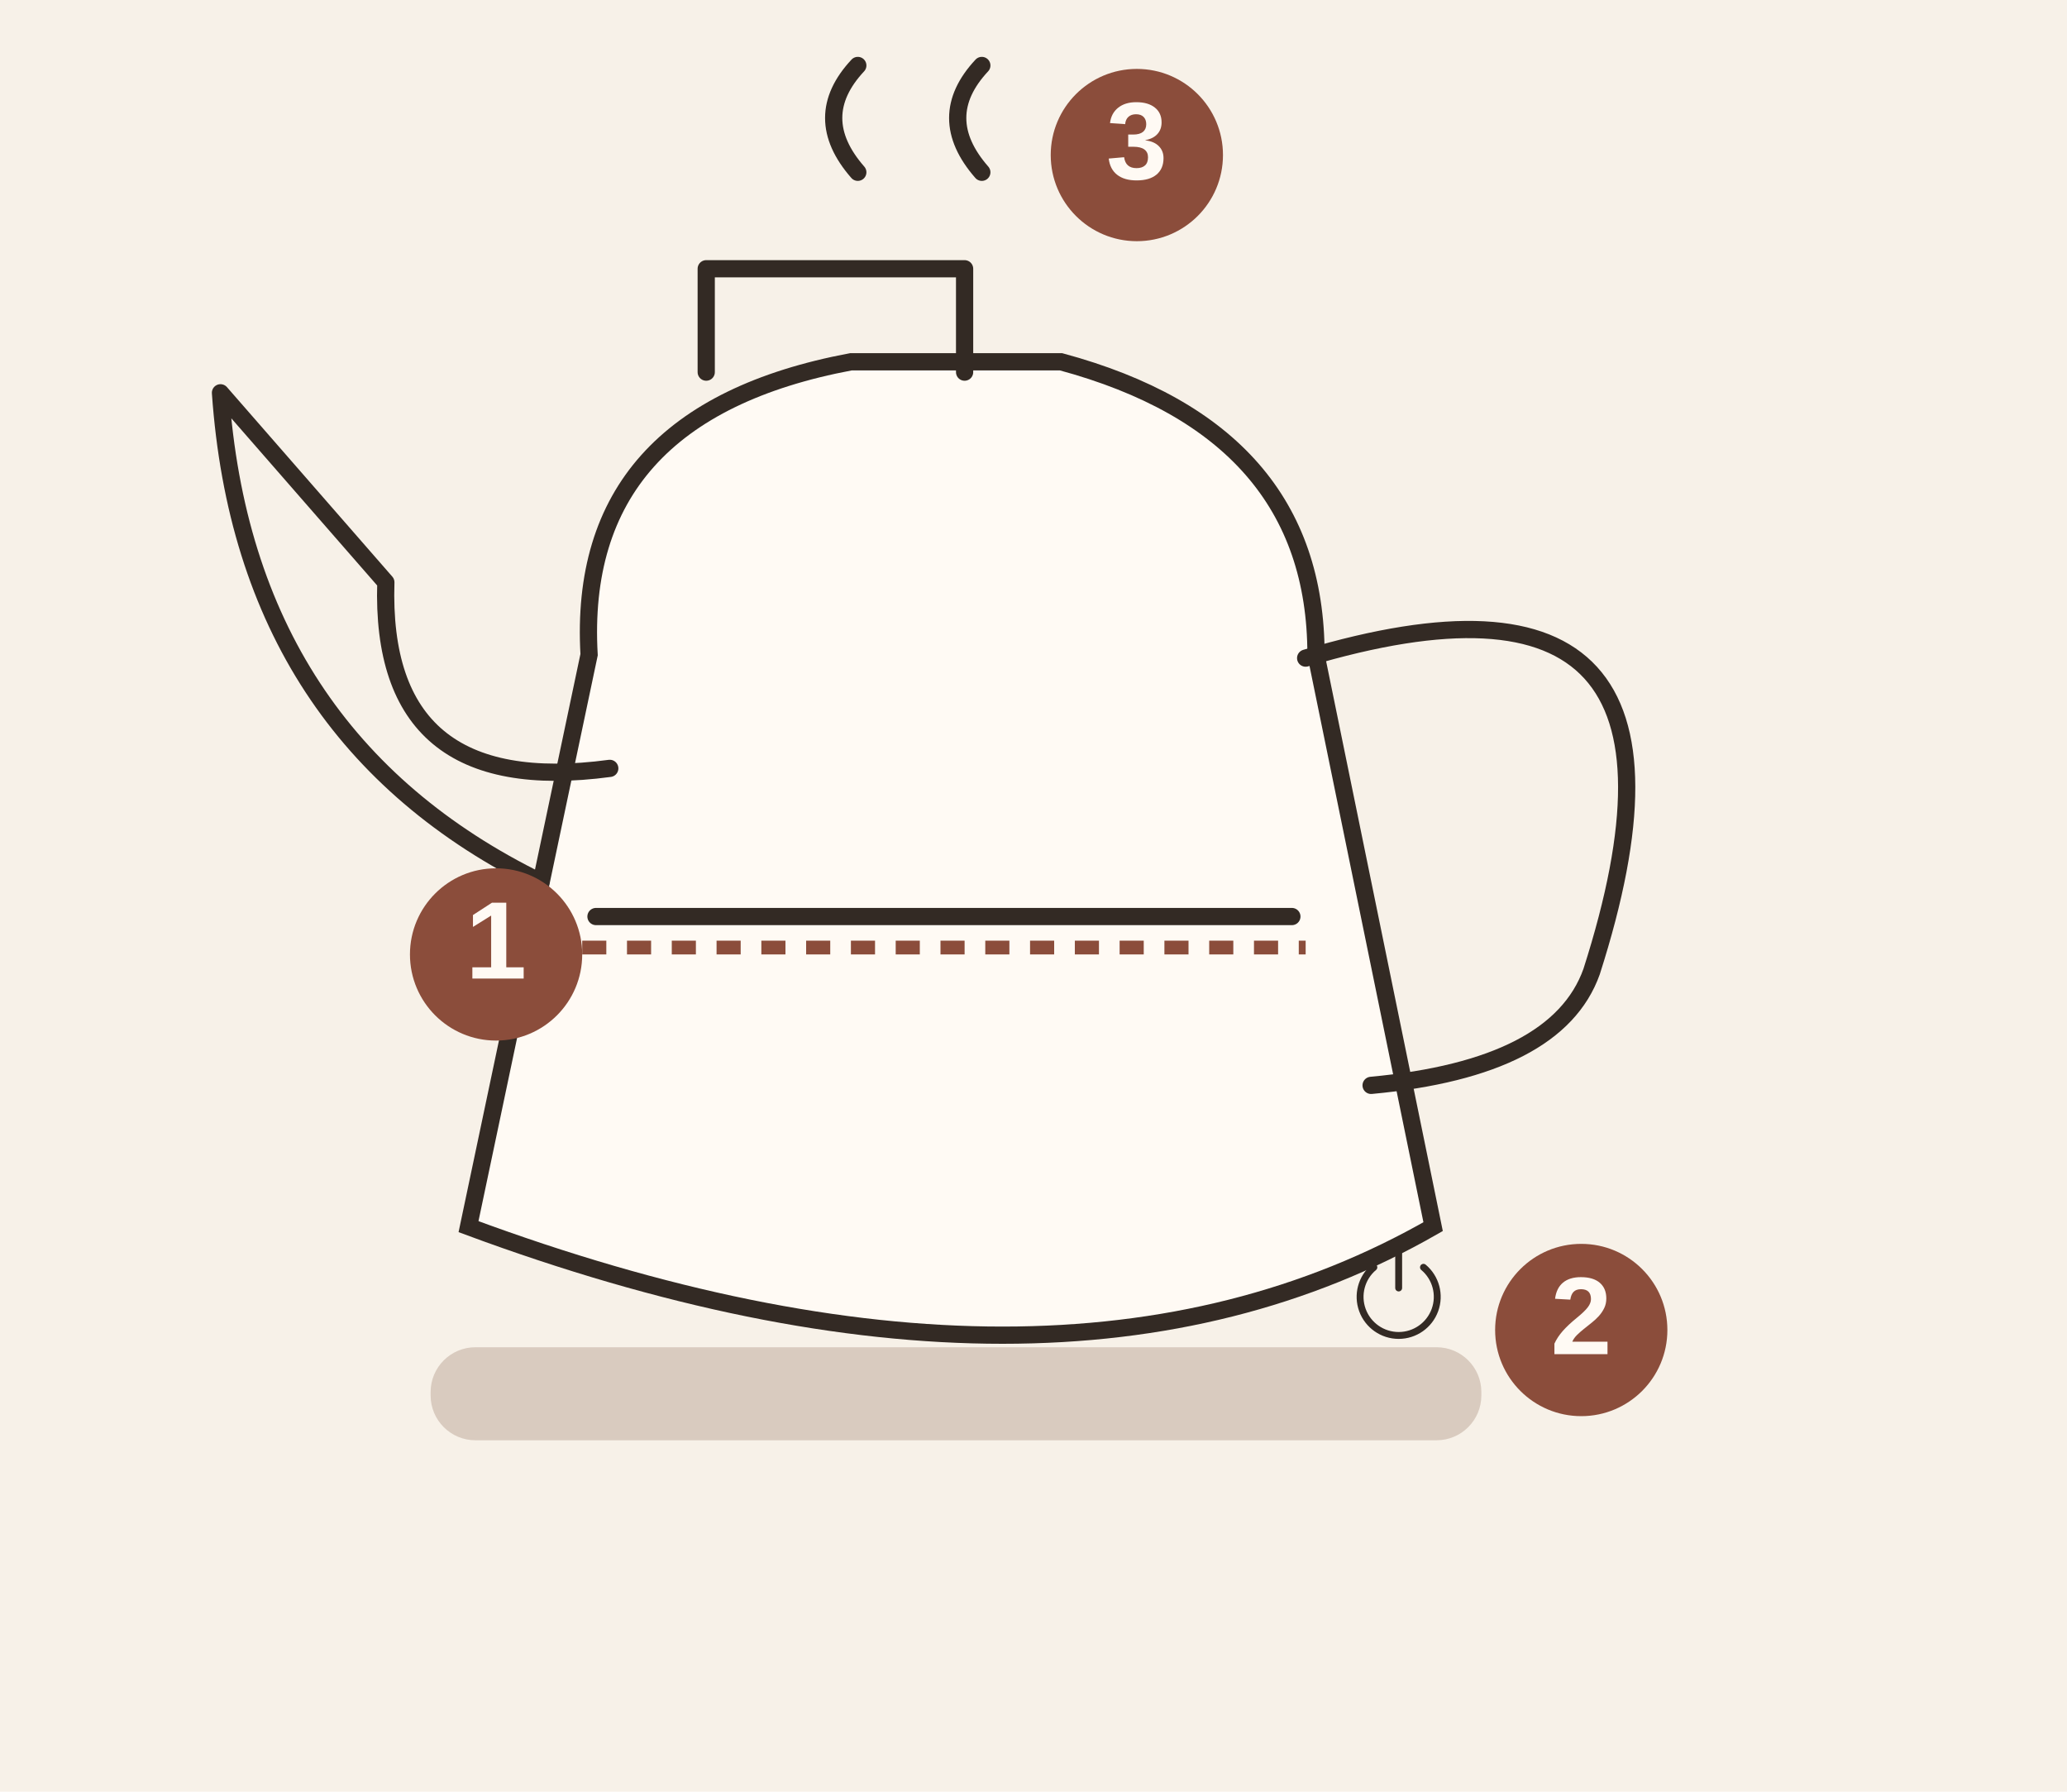
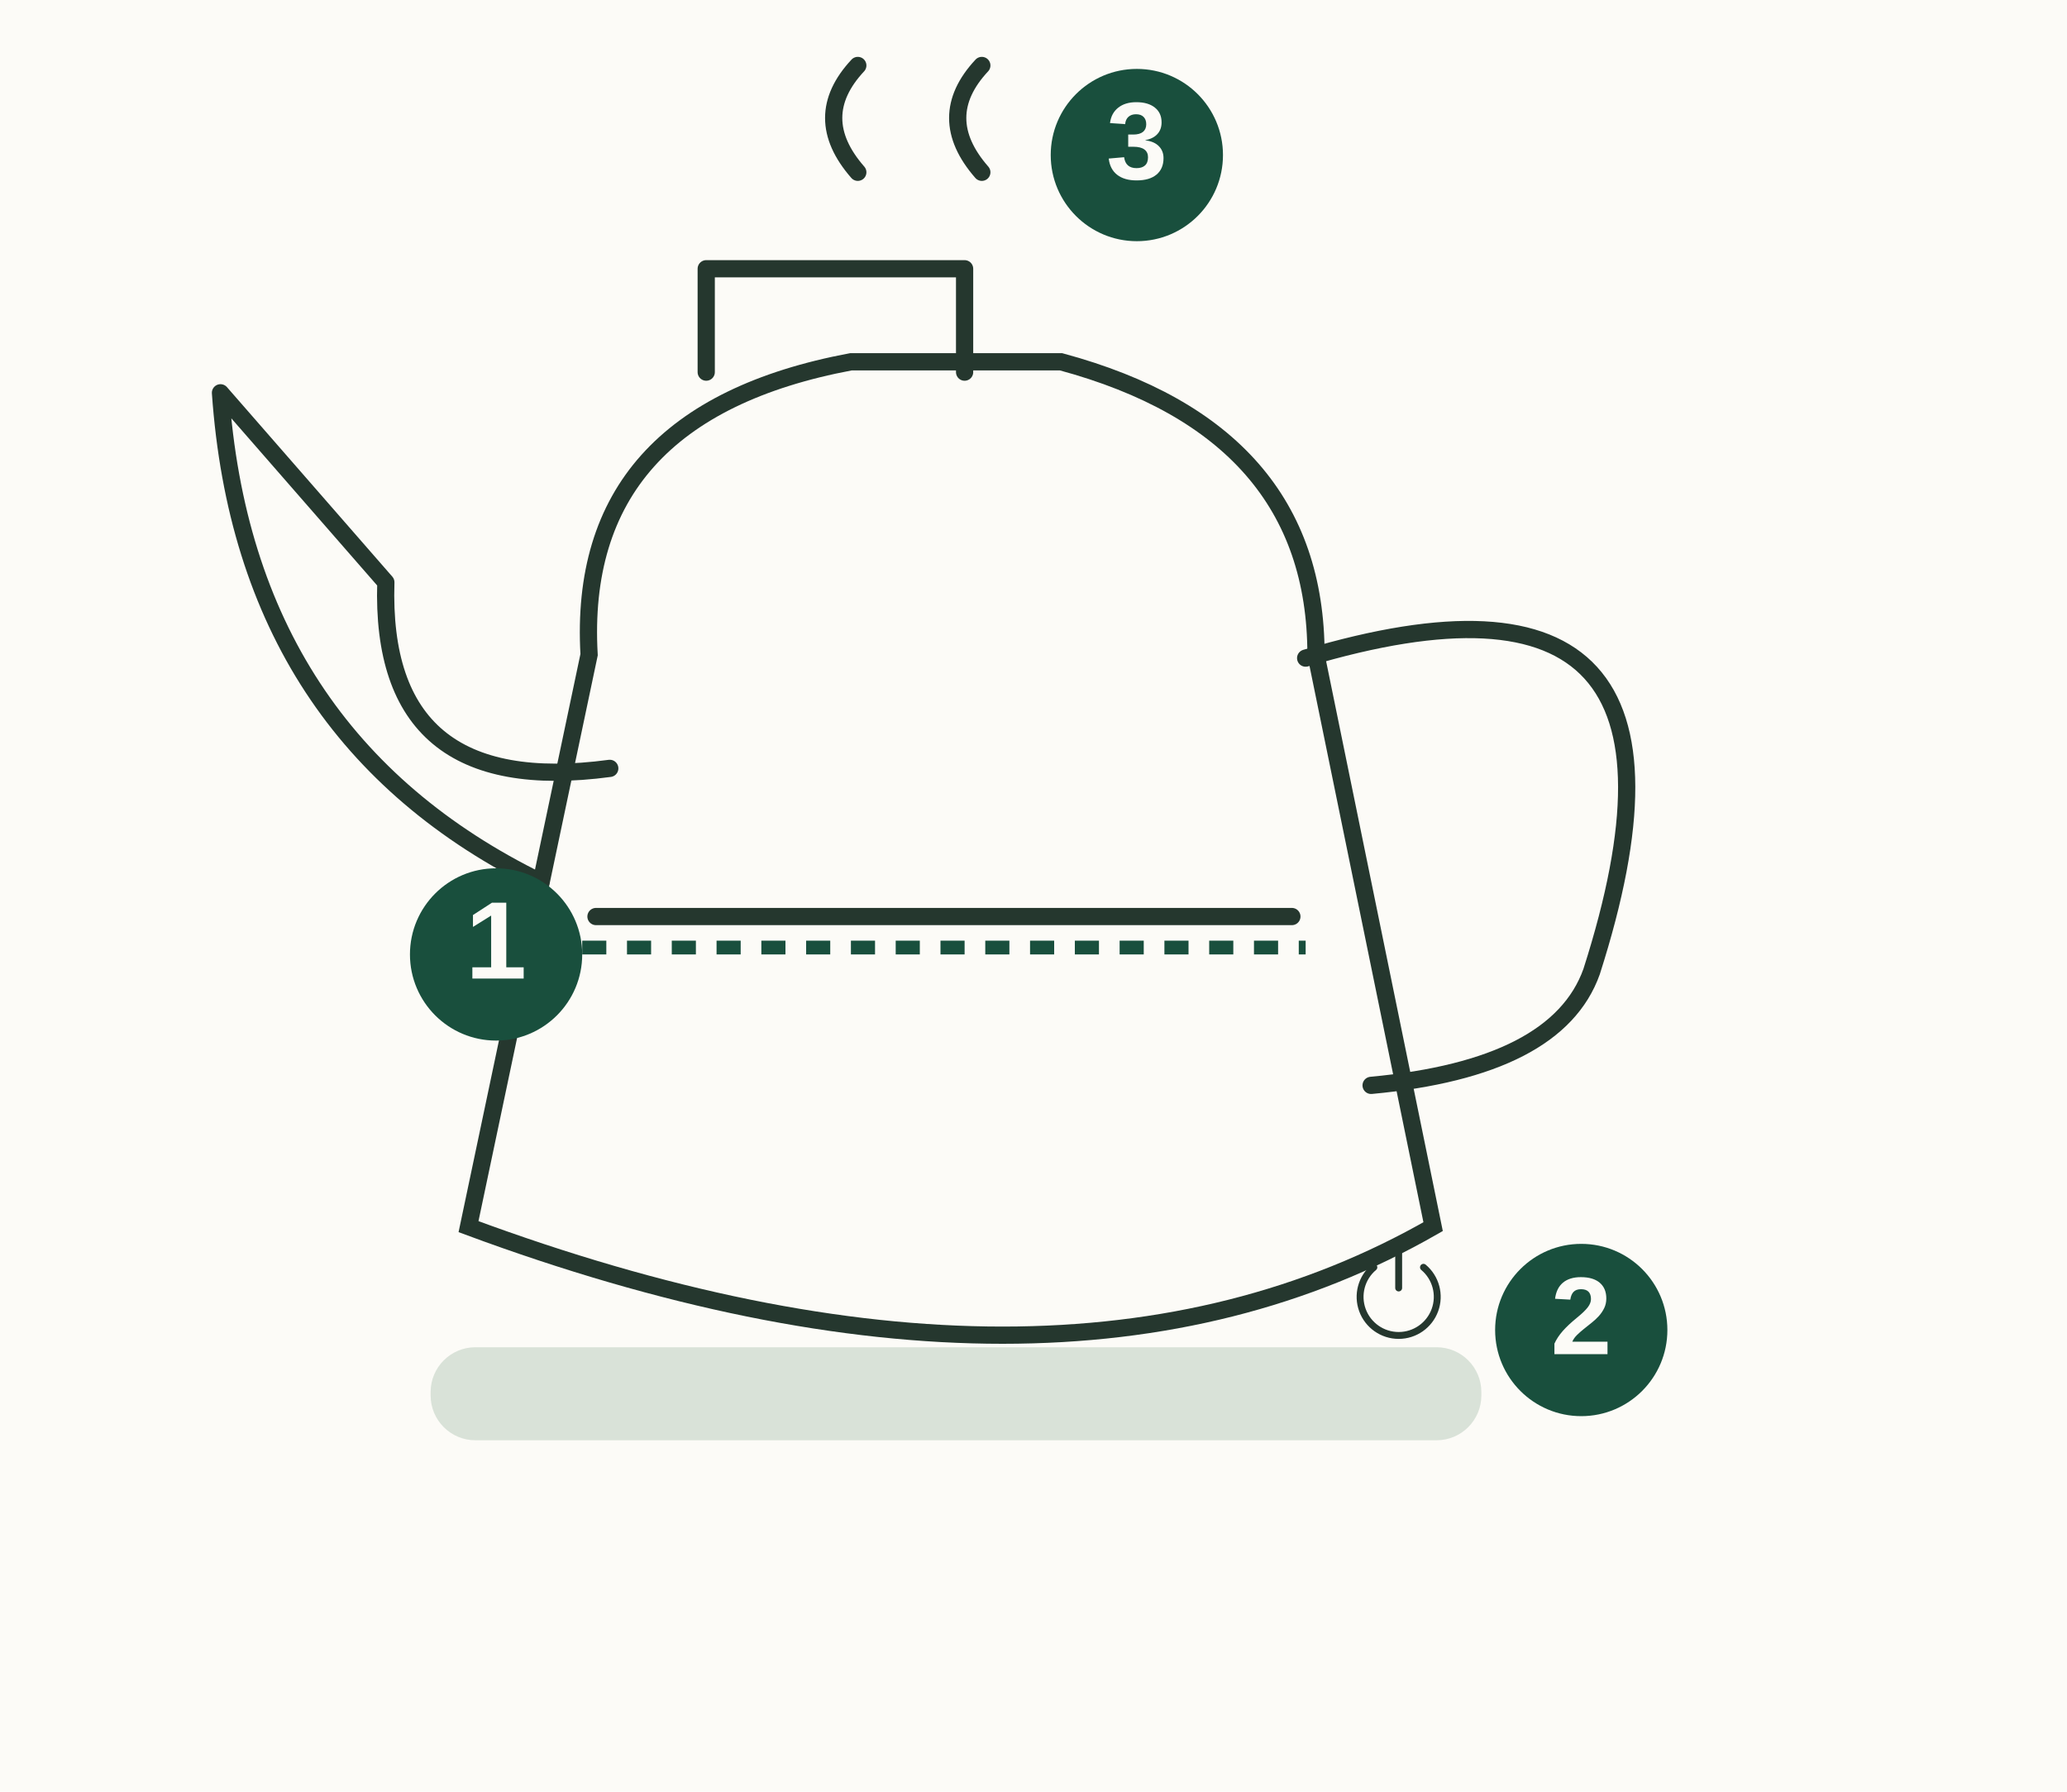
<svg xmlns="http://www.w3.org/2000/svg" viewBox="0 0 600 520" width="600" height="520">
-   <rect width="600" height="520" fill="#f7f1e8" />
-   <path d="M171 190q-4-70 76-85h61q74 20 74 85l34 166q-110 63-280 0Z" fill="#fffaf4" stroke="#332a24" stroke-width="5" />
-   <path d="M177 223q-67 9-65-54l-48-55q7 100 93 142M379 191q124-37 83 91-10 28-64 33" fill="none" stroke="#332a24" stroke-width="5" stroke-linecap="round" stroke-linejoin="round" />
-   <path d="M205 108v-30h75v30M173 266h202" fill="none" stroke="#332a24" stroke-width="5" stroke-linecap="round" stroke-linejoin="round" />
-   <path d="M169 275h210" stroke="#8b4d3b" stroke-width="4" stroke-dasharray="7 6" />
-   <rect x="125" y="391" width="305" height="27" rx="13" fill="#d9cbbf" />
-   <g transform="translate(406 375) scale(0.4)" fill="none" stroke="#332a24" stroke-width="5" stroke-linecap="round" stroke-linejoin="round">
+   <rect width="600" height="520" fill="#fcfbf7" />
+   <path d="M171 190q-4-70 76-85h61q74 20 74 85l34 166q-110 63-280 0Z" fill="#fcfbf7" stroke="#25372e" stroke-width="5" />
+   <path d="M177 223q-67 9-65-54l-48-55q7 100 93 142M379 191q124-37 83 91-10 28-64 33" fill="none" stroke="#25372e" stroke-width="5" stroke-linecap="round" stroke-linejoin="round" />
+   <path d="M205 108v-30h75v30M173 266h202" fill="none" stroke="#25372e" stroke-width="5" stroke-linecap="round" stroke-linejoin="round" />
+   <path d="M169 275h210" stroke="#194f3d" stroke-width="4" stroke-dasharray="7 6" />
+   <rect x="125" y="391" width="305" height="27" rx="13" fill="#d9e2d8" />
+   <g transform="translate(406 375) scale(0.4)" fill="none" stroke="#25372e" stroke-width="5" stroke-linecap="round" stroke-linejoin="round">
    <path d="M-18-18a28 28 0 1 0 36 0M0-31v28" />
  </g>
-   <path d="M249 50q-14-16 0-31m36 31q-14-16 0-31" fill="none" stroke="#332a24" stroke-width="5" stroke-linecap="round" stroke-linejoin="round" />
-   <circle cx="144" cy="277" r="25" fill="#8b4d3b" />
-   <text x="144" y="284" text-anchor="middle" fill="#fffaf4" font-family="Arial,sans-serif" font-size="32" font-weight="700">1</text>
-   <circle cx="459" cy="386" r="25" fill="#8b4d3b" />
-   <text x="459" y="393" text-anchor="middle" fill="#fffaf4" font-family="Arial,sans-serif" font-size="32" font-weight="700">2</text>
-   <circle cx="330" cy="45" r="25" fill="#8b4d3b" />
-   <text x="330" y="52" text-anchor="middle" fill="#fffaf4" font-family="Arial,sans-serif" font-size="32" font-weight="700">3</text>
+   <path d="M249 50q-14-16 0-31m36 31q-14-16 0-31" fill="none" stroke="#25372e" stroke-width="5" stroke-linecap="round" stroke-linejoin="round" />
+   <circle cx="144" cy="277" r="25" fill="#194f3d" />
+   <text x="144" y="284" text-anchor="middle" fill="#fcfbf7" font-family="Arial,sans-serif" font-size="32" font-weight="700">1</text>
+   <circle cx="459" cy="386" r="25" fill="#194f3d" />
+   <text x="459" y="393" text-anchor="middle" fill="#fcfbf7" font-family="Arial,sans-serif" font-size="32" font-weight="700">2</text>
+   <circle cx="330" cy="45" r="25" fill="#194f3d" />
+   <text x="330" y="52" text-anchor="middle" fill="#fcfbf7" font-family="Arial,sans-serif" font-size="32" font-weight="700">3</text>
</svg>
